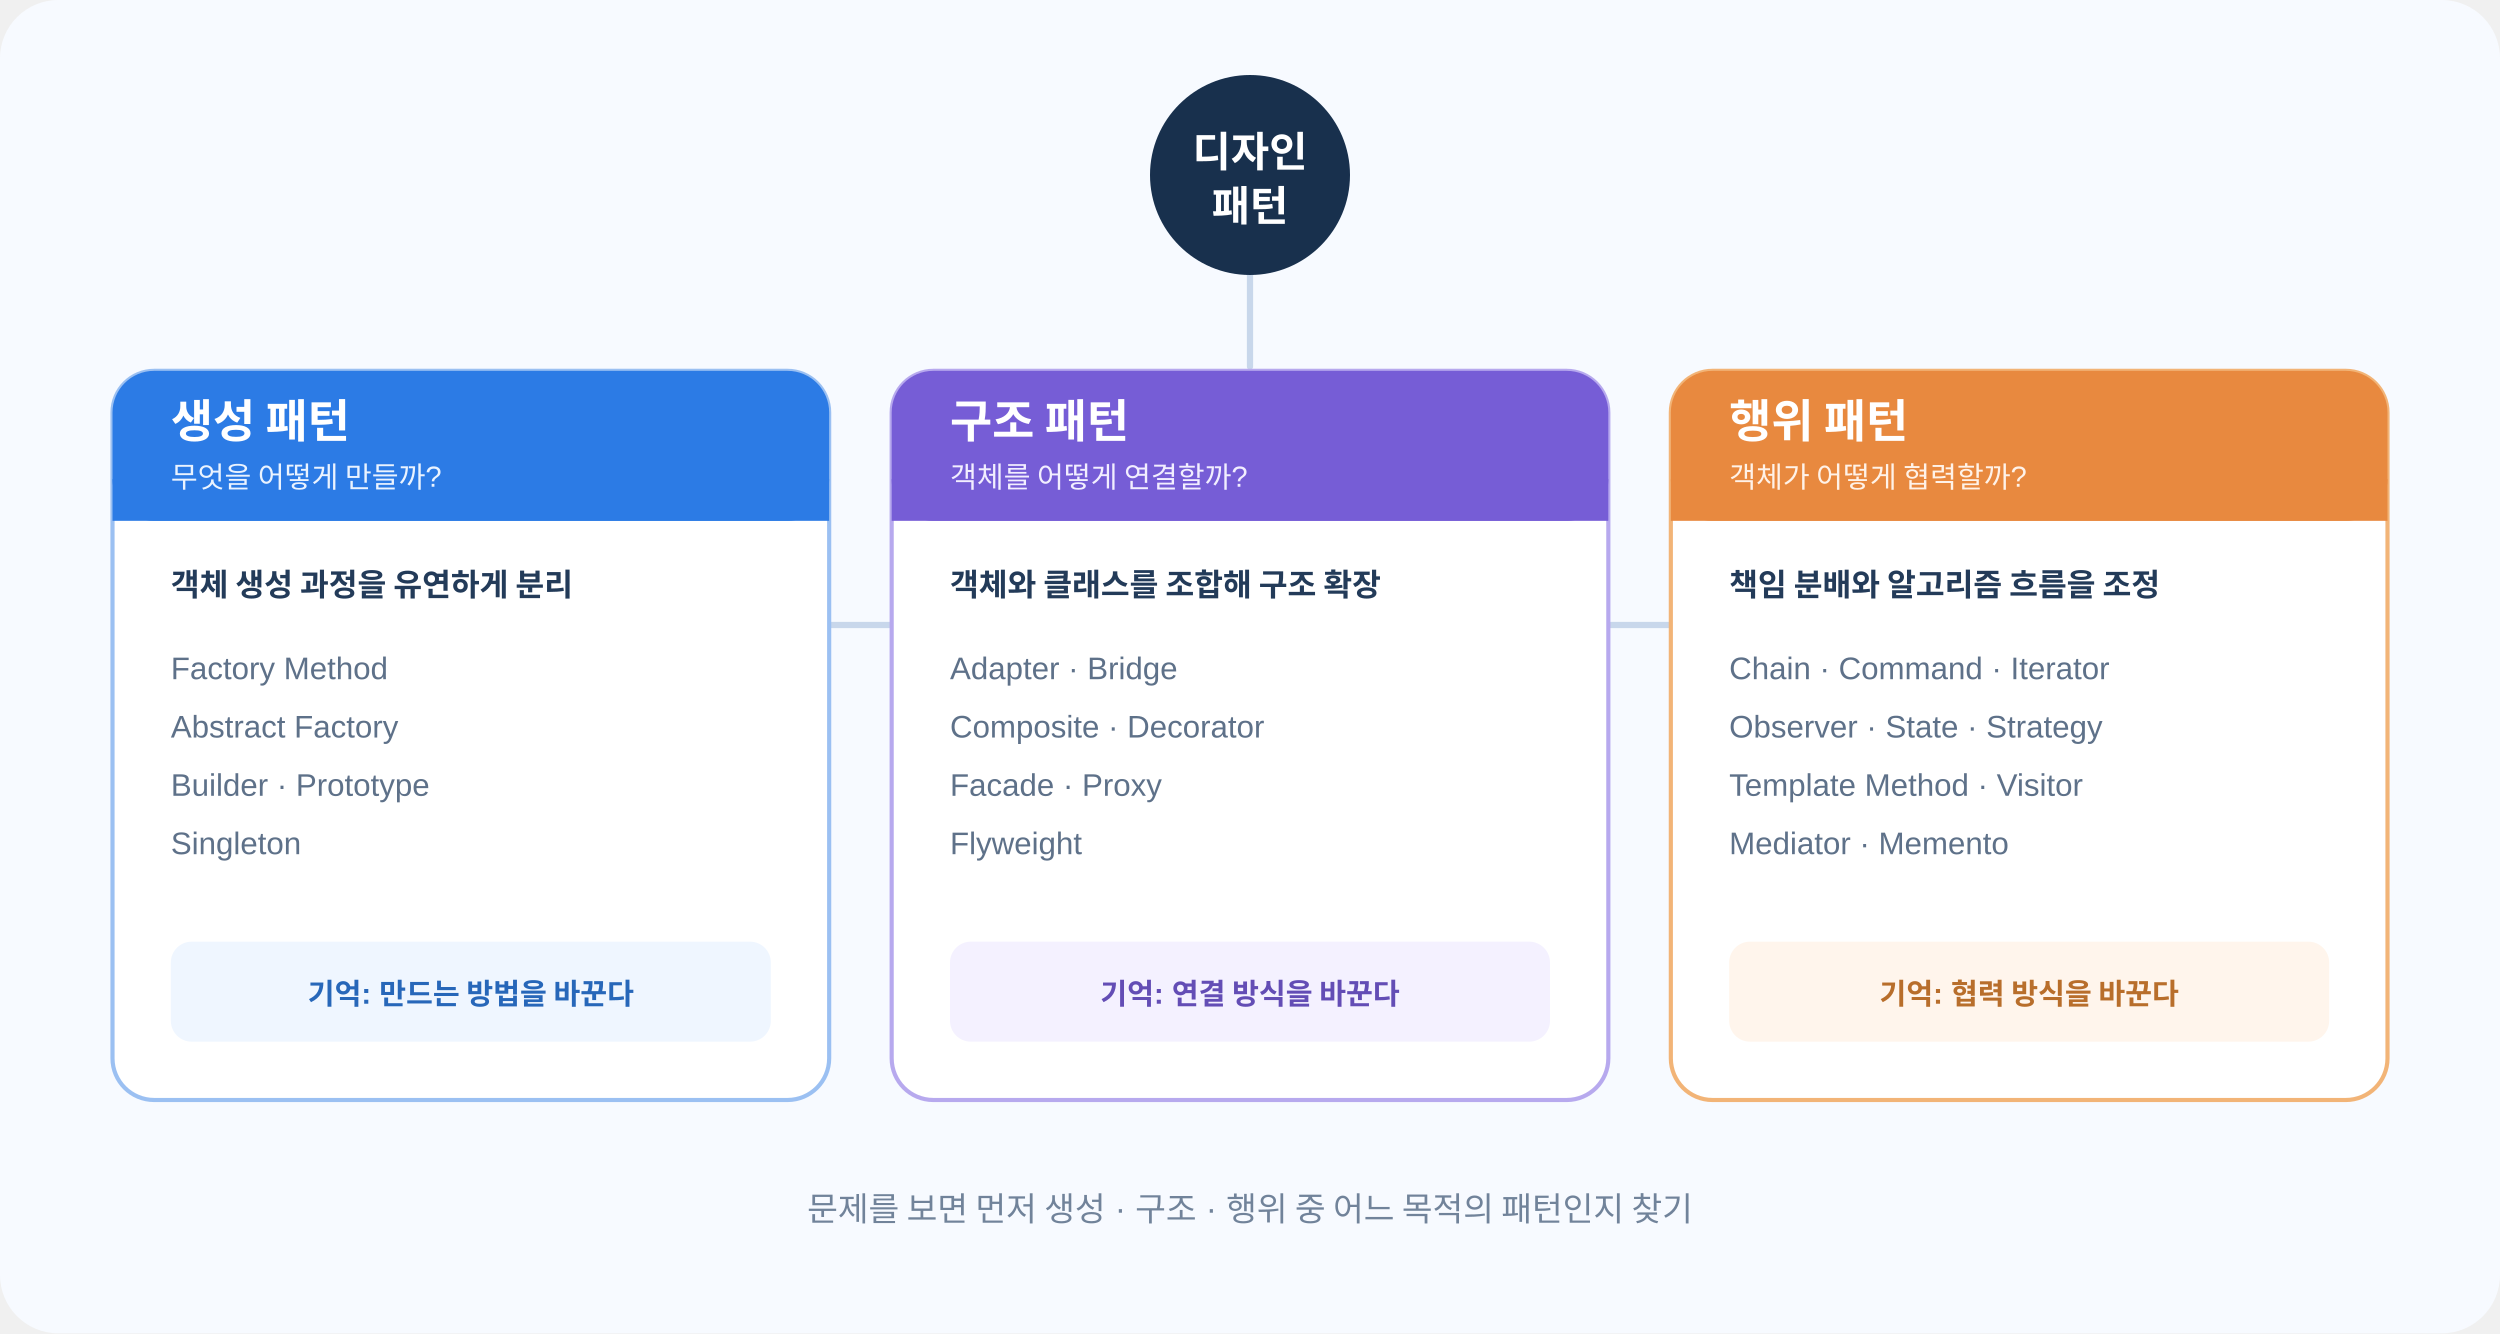
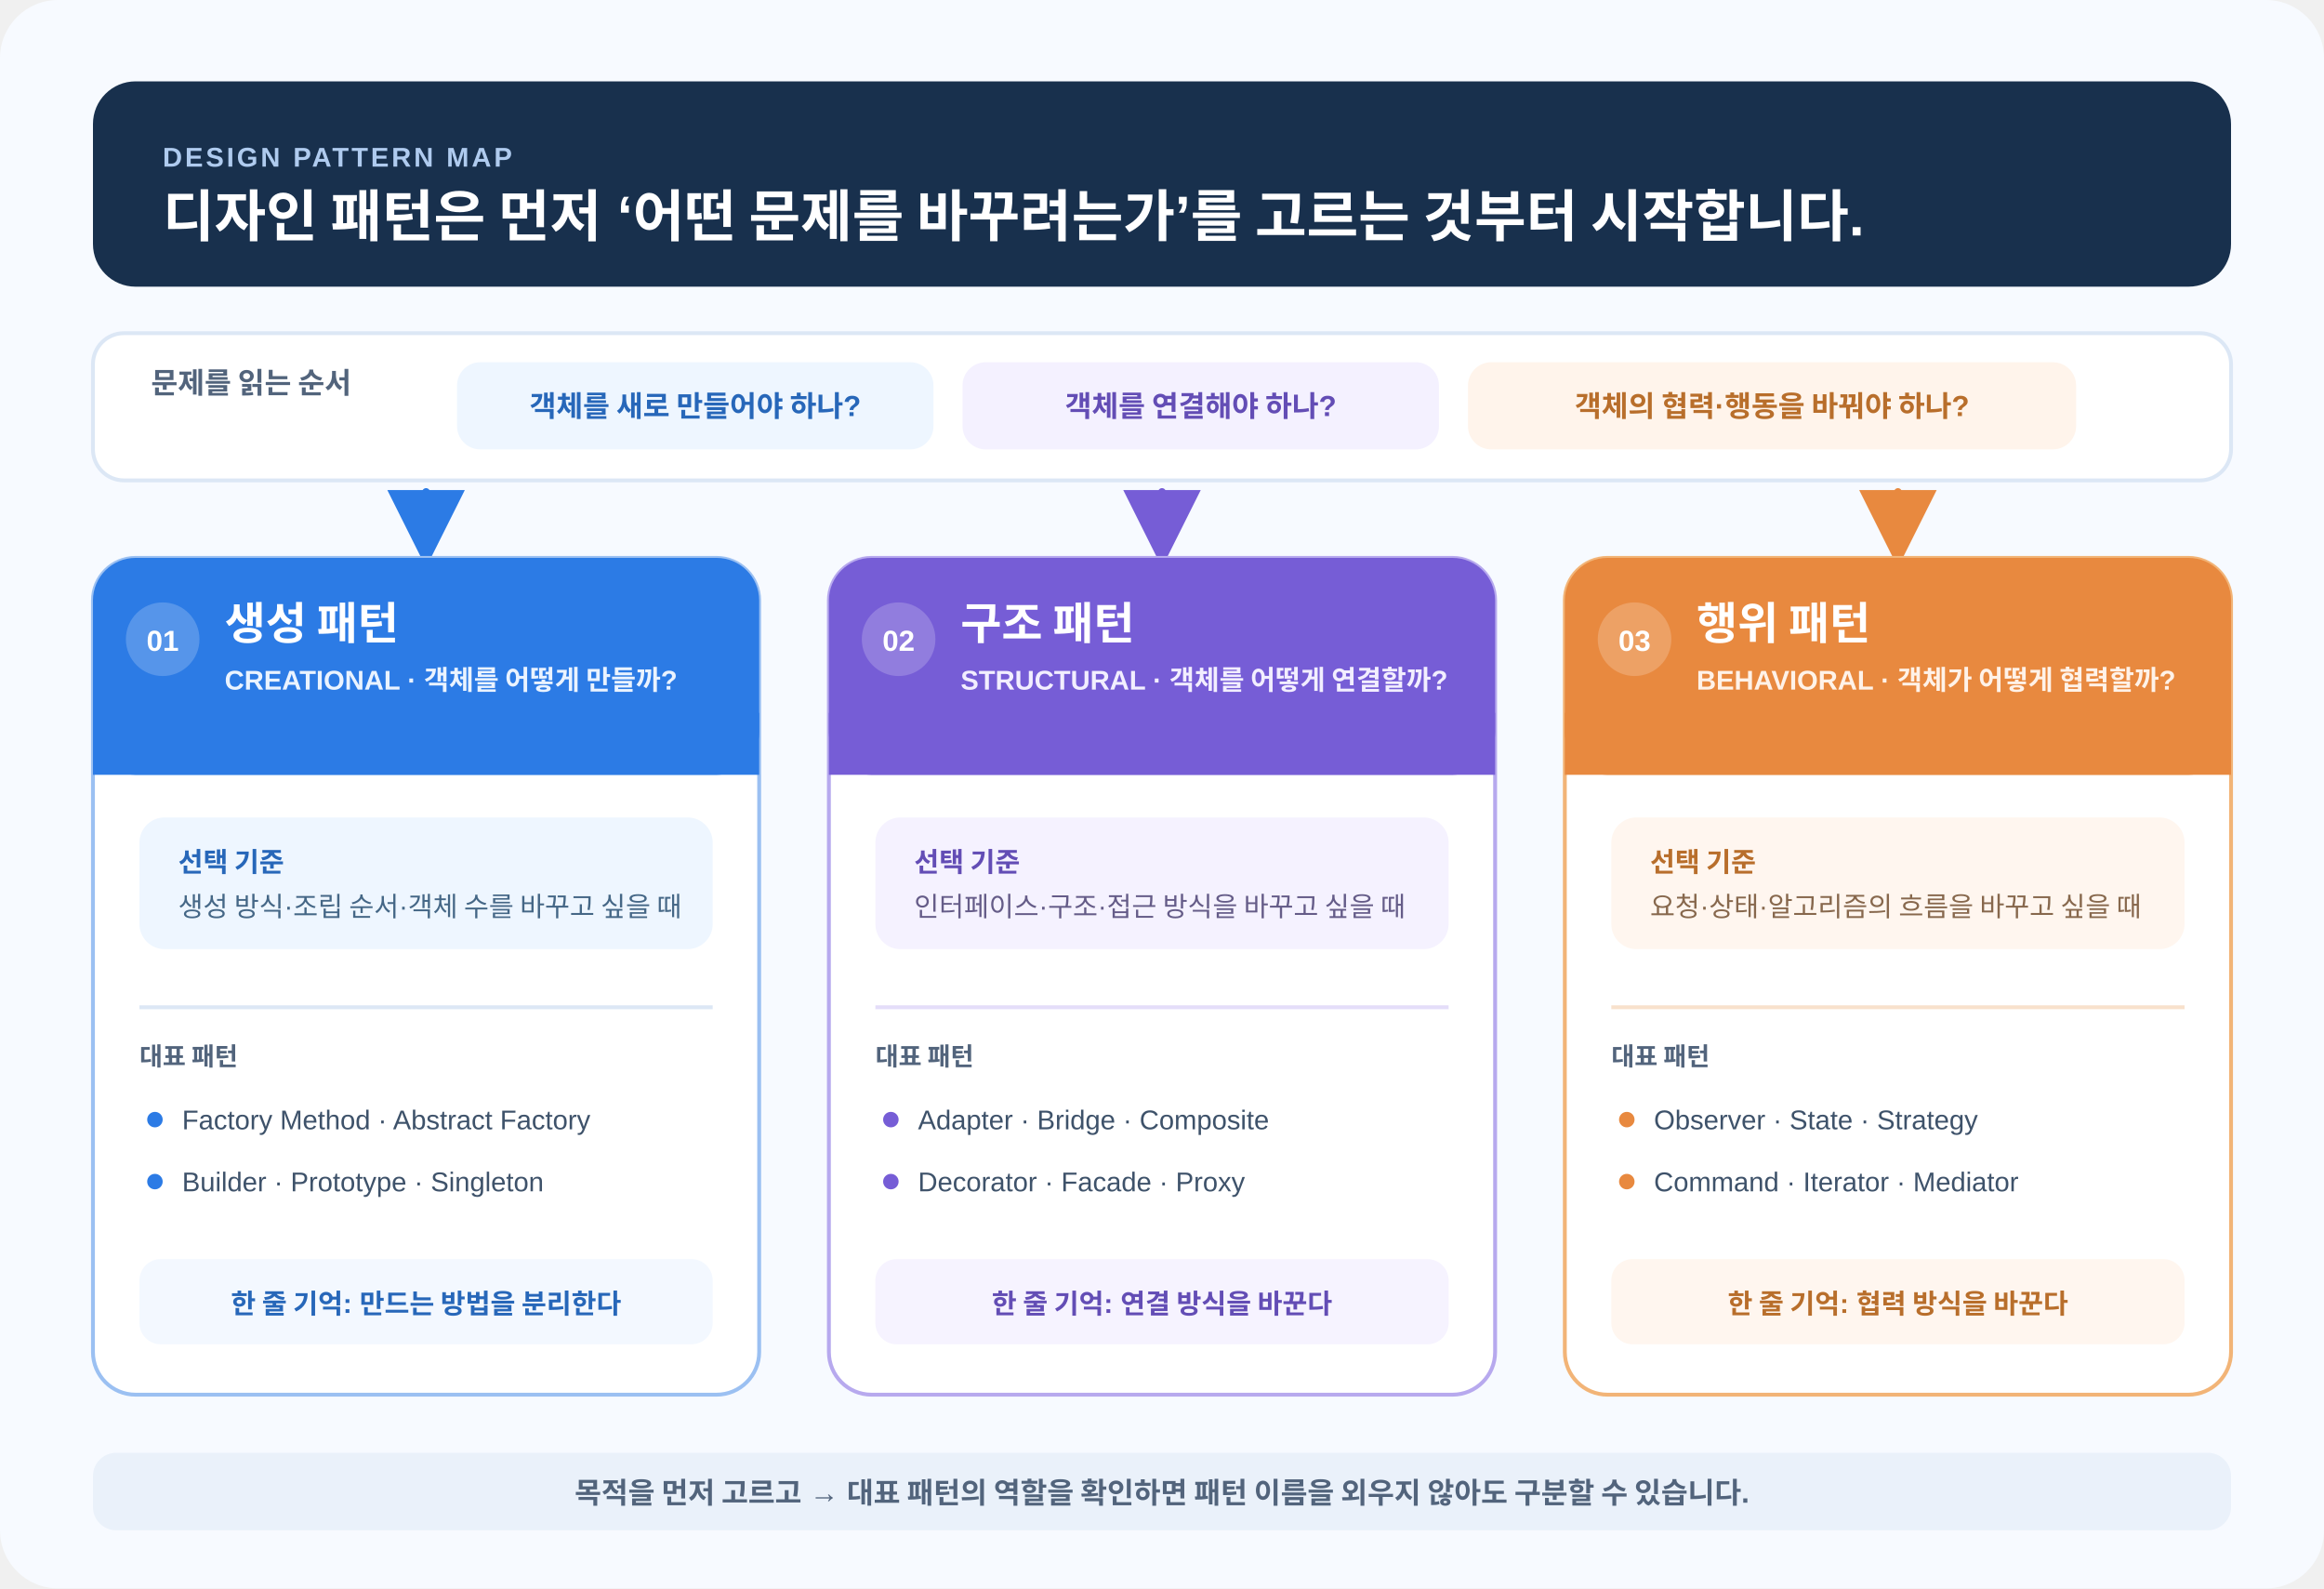
- <svg xmlns="http://www.w3.org/2000/svg" width="1200" height="640" viewBox="0 0 1200 640" fill="none" role="img" aria-labelledby="title desc">
-   <rect width="1200" height="640" rx="28" fill="#F7FAFF" />
-   <path d="M600 124V176M300 300H900" stroke="#C8D7EB" stroke-width="3" stroke-linecap="round" />
-   <circle cx="600" cy="84" r="48" fill="#18304D" />
-   <text x="600" y="80" text-anchor="middle" fill="white" font-family="Arial, sans-serif" font-size="20" font-weight="700">디자인</text>
-   <text x="600" y="106" text-anchor="middle" fill="white" font-family="Arial, sans-serif" font-size="20" font-weight="700">패턴</text>
-   <rect x="54" y="178" width="344" height="350" rx="20" fill="white" stroke="#9BC0F2" stroke-width="2" />
-   <rect x="54" y="178" width="344" height="72" rx="20" fill="#2C7BE5" />
-   <rect x="54" y="230" width="344" height="20" fill="#2C7BE5" />
-   <text x="82" y="210" fill="white" font-family="Arial, sans-serif" font-size="22" font-weight="700">생성 패턴</text>
-   <text x="82" y="234" fill="#EAF3FF" font-family="Arial, sans-serif" font-size="14">무엇을 어떻게 만들까?</text>
-   <text x="82" y="286" fill="#233B59" font-family="Arial, sans-serif" font-size="15" font-weight="700">객체 생성 과정을 유연하게 분리</text>
-   <text x="82" y="326" fill="#5E7189" font-family="Arial, sans-serif" font-size="15">Factory Method</text>
-   <text x="82" y="354" fill="#5E7189" font-family="Arial, sans-serif" font-size="15">Abstract Factory</text>
-   <text x="82" y="382" fill="#5E7189" font-family="Arial, sans-serif" font-size="15">Builder · Prototype</text>
-   <text x="82" y="410" fill="#5E7189" font-family="Arial, sans-serif" font-size="15">Singleton</text>
-   <rect x="82" y="452" width="288" height="48" rx="10" fill="#EFF6FF" />
-   <text x="226" y="482" text-anchor="middle" fill="#2767B9" font-family="Arial, sans-serif" font-size="14" font-weight="700">기억: 만드는 방법을 바꾼다</text>
-   <rect x="428" y="178" width="344" height="350" rx="20" fill="white" stroke="#B7A9EE" stroke-width="2" />
-   <rect x="428" y="178" width="344" height="72" rx="20" fill="#765DD6" />
-   <rect x="428" y="230" width="344" height="20" fill="#765DD6" />
-   <text x="456" y="210" fill="white" font-family="Arial, sans-serif" font-size="22" font-weight="700">구조 패턴</text>
-   <text x="456" y="234" fill="#F2EEFF" font-family="Arial, sans-serif" font-size="14">객체를 어떻게 연결할까?</text>
-   <text x="456" y="286" fill="#233B59" font-family="Arial, sans-serif" font-size="15" font-weight="700">객체와 클래스를 조합해 구조 확장</text>
-   <text x="456" y="326" fill="#5E7189" font-family="Arial, sans-serif" font-size="15">Adapter · Bridge</text>
-   <text x="456" y="354" fill="#5E7189" font-family="Arial, sans-serif" font-size="15">Composite · Decorator</text>
-   <text x="456" y="382" fill="#5E7189" font-family="Arial, sans-serif" font-size="15">Facade · Proxy</text>
-   <text x="456" y="410" fill="#5E7189" font-family="Arial, sans-serif" font-size="15">Flyweight</text>
-   <rect x="456" y="452" width="288" height="48" rx="10" fill="#F4F1FF" />
-   <text x="600" y="482" text-anchor="middle" fill="#634DB5" font-family="Arial, sans-serif" font-size="14" font-weight="700">기억: 연결 방식을 바꾼다</text>
-   <rect x="802" y="178" width="344" height="350" rx="20" fill="white" stroke="#F2B477" stroke-width="2" />
-   <rect x="802" y="178" width="344" height="72" rx="20" fill="#E8893F" />
-   <rect x="802" y="230" width="344" height="20" fill="#E8893F" />
-   <text x="830" y="210" fill="white" font-family="Arial, sans-serif" font-size="22" font-weight="700">행위 패턴</text>
-   <text x="830" y="234" fill="#FFF2E8" font-family="Arial, sans-serif" font-size="14">객체가 어떻게 협력할까?</text>
-   <text x="830" y="286" fill="#233B59" font-family="Arial, sans-serif" font-size="15" font-weight="700">책임 분배와 알고리즘 흐름을 조정</text>
-   <text x="830" y="326" fill="#5E7189" font-family="Arial, sans-serif" font-size="15">Chain · Command · Iterator</text>
-   <text x="830" y="354" fill="#5E7189" font-family="Arial, sans-serif" font-size="15">Observer · State · Strategy</text>
-   <text x="830" y="382" fill="#5E7189" font-family="Arial, sans-serif" font-size="15">Template Method · Visitor</text>
-   <text x="830" y="410" fill="#5E7189" font-family="Arial, sans-serif" font-size="15">Mediator · Memento</text>
-   <rect x="830" y="452" width="288" height="48" rx="10" fill="#FFF5EC" />
-   <text x="974" y="482" text-anchor="middle" fill="#B86E2B" font-family="Arial, sans-serif" font-size="14" font-weight="700">기억: 협력 방식을 바꾼다</text>
-   <text x="600" y="586" text-anchor="middle" fill="#71839A" font-family="Arial, sans-serif" font-size="16">문제를 보면 먼저 생성 · 구조 · 행위 중 어느 목적의 패턴인지 찾기</text>
+ <svg xmlns="http://www.w3.org/2000/svg" width="1200" height="820" viewBox="0 0 1200 820" fill="none" role="img" aria-labelledby="title desc">
+   <defs>
+     <marker id="arrow-blue" markerWidth="10" markerHeight="10" refX="5" refY="5" orient="auto">
+       <path d="M0 0L10 5L0 10Z" fill="#2C7BE5" />
+     </marker>
+     <marker id="arrow-violet" markerWidth="10" markerHeight="10" refX="5" refY="5" orient="auto">
+       <path d="M0 0L10 5L0 10Z" fill="#765DD6" />
+     </marker>
+     <marker id="arrow-orange" markerWidth="10" markerHeight="10" refX="5" refY="5" orient="auto">
+       <path d="M0 0L10 5L0 10Z" fill="#E8893F" />
+     </marker>
+   </defs>
+   <rect width="1200" height="820" rx="30" fill="#F7FAFF" />
+   <rect x="48" y="42" width="1104" height="106" rx="22" fill="#18304D" />
+   <text x="84" y="86" fill="#AFCBEF" font-family="Arial, Malgun Gothic, sans-serif" font-size="14" font-weight="700" letter-spacing="1.4">DESIGN PATTERN MAP</text>
+   <text x="84" y="122" fill="white" font-family="Arial, Malgun Gothic, sans-serif" font-size="29" font-weight="700">디자인 패턴은 먼저 ‘어떤 문제를 바꾸려는가’를 고르는 것부터 시작합니다.</text>
+   <rect x="48" y="172" width="1104" height="76" rx="16" fill="white" stroke="#DCE7F5" stroke-width="2" />
+   <text x="78" y="203" fill="#52647C" font-family="Arial, Malgun Gothic, sans-serif" font-size="15" font-weight="700">문제를 읽는 순서</text>
+   <rect x="236" y="187" width="246" height="45" rx="12" fill="#EEF6FF" />
+   <text x="359" y="215" text-anchor="middle" fill="#2767B9" font-family="Arial, Malgun Gothic, sans-serif" font-size="15" font-weight="700">객체를 새로 만들어야 하나?</text>
+   <rect x="497" y="187" width="246" height="45" rx="12" fill="#F4F1FF" />
+   <text x="620" y="215" text-anchor="middle" fill="#634DB5" font-family="Arial, Malgun Gothic, sans-serif" font-size="15" font-weight="700">객체를 연결해야 하나?</text>
+   <rect x="758" y="187" width="314" height="45" rx="12" fill="#FFF4EB" />
+   <text x="915" y="215" text-anchor="middle" fill="#B86E2B" font-family="Arial, Malgun Gothic, sans-serif" font-size="15" font-weight="700">객체의 협력·행동을 바꿔야 하나?</text>
+   <path d="M220 254V273" stroke="#2C7BE5" stroke-width="4" stroke-linecap="round" marker-end="url(#arrow-blue)" />
+   <path d="M600 254V273" stroke="#765DD6" stroke-width="4" stroke-linecap="round" marker-end="url(#arrow-violet)" />
+   <path d="M980 254V273" stroke="#E8893F" stroke-width="4" stroke-linecap="round" marker-end="url(#arrow-orange)" />
+   <rect x="48" y="288" width="344" height="432" rx="22" fill="white" stroke="#9BC0F2" stroke-width="2" />
+   <rect x="48" y="288" width="344" height="112" rx="22" fill="#2C7BE5" />
+   <rect x="48" y="368" width="344" height="32" fill="#2C7BE5" />
+   <circle cx="84" cy="330" r="19" fill="#FFFFFF" fill-opacity=".2" />
+   <text x="84" y="336" text-anchor="middle" fill="white" font-family="Arial, sans-serif" font-size="15" font-weight="700">01</text>
+   <text x="116" y="330" fill="white" font-family="Arial, Malgun Gothic, sans-serif" font-size="23" font-weight="700">생성 패턴</text>
+   <text x="116" y="356" fill="#EAF3FF" font-family="Arial, Malgun Gothic, sans-serif" font-size="14" font-weight="700">CREATIONAL · 객체를 어떻게 만들까?</text>
+   <rect x="72" y="422" width="296" height="68" rx="13" fill="#EEF6FF" />
+   <text x="92" y="450" fill="#2767B9" font-family="Arial, Malgun Gothic, sans-serif" font-size="14" font-weight="700">선택 기준</text>
+   <text x="92" y="473" fill="#456786" font-family="Arial, Malgun Gothic, sans-serif" font-size="14">생성 방식·조립 순서·객체 수를 바꾸고 싶을 때</text>
+   <line x1="72" y1="520" x2="368" y2="520" stroke="#DCE7F5" stroke-width="2" />
+   <text x="72" y="550" fill="#52647C" font-family="Arial, Malgun Gothic, sans-serif" font-size="13" font-weight="700">대표 패턴</text>
+   <circle cx="80" cy="578" r="4" fill="#2C7BE5" />
+   <text x="94" y="583" fill="#3E526A" font-family="Arial, Malgun Gothic, sans-serif" font-size="14">Factory Method · Abstract Factory</text>
+   <circle cx="80" cy="610" r="4" fill="#2C7BE5" />
+   <text x="94" y="615" fill="#3E526A" font-family="Arial, Malgun Gothic, sans-serif" font-size="14">Builder · Prototype · Singleton</text>
+   <rect x="72" y="650" width="296" height="44" rx="11" fill="#F3F8FF" />
+   <text x="220" y="678" text-anchor="middle" fill="#2767B9" font-family="Arial, Malgun Gothic, sans-serif" font-size="14" font-weight="700">한 줄 기억: 만드는 방법을 분리한다</text>
+   <rect x="428" y="288" width="344" height="432" rx="22" fill="white" stroke="#B7A9EE" stroke-width="2" />
+   <rect x="428" y="288" width="344" height="112" rx="22" fill="#765DD6" />
+   <rect x="428" y="368" width="344" height="32" fill="#765DD6" />
+   <circle cx="464" cy="330" r="19" fill="#FFFFFF" fill-opacity=".2" />
+   <text x="464" y="336" text-anchor="middle" fill="white" font-family="Arial, sans-serif" font-size="15" font-weight="700">02</text>
+   <text x="496" y="330" fill="white" font-family="Arial, Malgun Gothic, sans-serif" font-size="23" font-weight="700">구조 패턴</text>
+   <text x="496" y="356" fill="#F2EEFF" font-family="Arial, Malgun Gothic, sans-serif" font-size="14" font-weight="700">STRUCTURAL · 객체를 어떻게 연결할까?</text>
+   <rect x="452" y="422" width="296" height="68" rx="13" fill="#F5F2FF" />
+   <text x="472" y="450" fill="#634DB5" font-family="Arial, Malgun Gothic, sans-serif" font-size="14" font-weight="700">선택 기준</text>
+   <text x="472" y="473" fill="#655C88" font-family="Arial, Malgun Gothic, sans-serif" font-size="14">인터페이스·구조·접근 방식을 바꾸고 싶을 때</text>
+   <line x1="452" y1="520" x2="748" y2="520" stroke="#E4DDF9" stroke-width="2" />
+   <text x="452" y="550" fill="#52647C" font-family="Arial, Malgun Gothic, sans-serif" font-size="13" font-weight="700">대표 패턴</text>
+   <circle cx="460" cy="578" r="4" fill="#765DD6" />
+   <text x="474" y="583" fill="#3E526A" font-family="Arial, Malgun Gothic, sans-serif" font-size="14">Adapter · Bridge · Composite</text>
+   <circle cx="460" cy="610" r="4" fill="#765DD6" />
+   <text x="474" y="615" fill="#3E526A" font-family="Arial, Malgun Gothic, sans-serif" font-size="14">Decorator · Facade · Proxy</text>
+   <rect x="452" y="650" width="296" height="44" rx="11" fill="#F6F3FF" />
+   <text x="600" y="678" text-anchor="middle" fill="#634DB5" font-family="Arial, Malgun Gothic, sans-serif" font-size="14" font-weight="700">한 줄 기억: 연결 방식을 바꾼다</text>
+   <rect x="808" y="288" width="344" height="432" rx="22" fill="white" stroke="#F2B477" stroke-width="2" />
+   <rect x="808" y="288" width="344" height="112" rx="22" fill="#E8893F" />
+   <rect x="808" y="368" width="344" height="32" fill="#E8893F" />
+   <circle cx="844" cy="330" r="19" fill="#FFFFFF" fill-opacity=".2" />
+   <text x="844" y="336" text-anchor="middle" fill="white" font-family="Arial, sans-serif" font-size="15" font-weight="700">03</text>
+   <text x="876" y="330" fill="white" font-family="Arial, Malgun Gothic, sans-serif" font-size="23" font-weight="700">행위 패턴</text>
+   <text x="876" y="356" fill="#FFF2E8" font-family="Arial, Malgun Gothic, sans-serif" font-size="14" font-weight="700">BEHAVIORAL · 객체가 어떻게 협력할까?</text>
+   <rect x="832" y="422" width="296" height="68" rx="13" fill="#FFF6EF" />
+   <text x="852" y="450" fill="#B86E2B" font-family="Arial, Malgun Gothic, sans-serif" font-size="14" font-weight="700">선택 기준</text>
+   <text x="852" y="473" fill="#87684D" font-family="Arial, Malgun Gothic, sans-serif" font-size="14">요청·상태·알고리즘의 흐름을 바꾸고 싶을 때</text>
+   <line x1="832" y1="520" x2="1128" y2="520" stroke="#F8E1CC" stroke-width="2" />
+   <text x="832" y="550" fill="#52647C" font-family="Arial, Malgun Gothic, sans-serif" font-size="13" font-weight="700">대표 패턴</text>
+   <circle cx="840" cy="578" r="4" fill="#E8893F" />
+   <text x="854" y="583" fill="#3E526A" font-family="Arial, Malgun Gothic, sans-serif" font-size="14">Observer · State · Strategy</text>
+   <circle cx="840" cy="610" r="4" fill="#E8893F" />
+   <text x="854" y="615" fill="#3E526A" font-family="Arial, Malgun Gothic, sans-serif" font-size="14">Command · Iterator · Mediator</text>
+   <rect x="832" y="650" width="296" height="44" rx="11" fill="#FFF6EF" />
+   <text x="980" y="678" text-anchor="middle" fill="#B86E2B" font-family="Arial, Malgun Gothic, sans-serif" font-size="14" font-weight="700">한 줄 기억: 협력 방식을 바꾼다</text>
+   <rect x="48" y="750" width="1104" height="40" rx="12" fill="#EAF1FA" />
+   <text x="600" y="776" text-anchor="middle" fill="#52647C" font-family="Arial, Malgun Gothic, sans-serif" font-size="15" font-weight="700">목적을 먼저 고르고 → 대표 패턴의 역할을 확인하면 패턴 이름을 외우지 않아도 구분할 수 있습니다.</text>
</svg>
